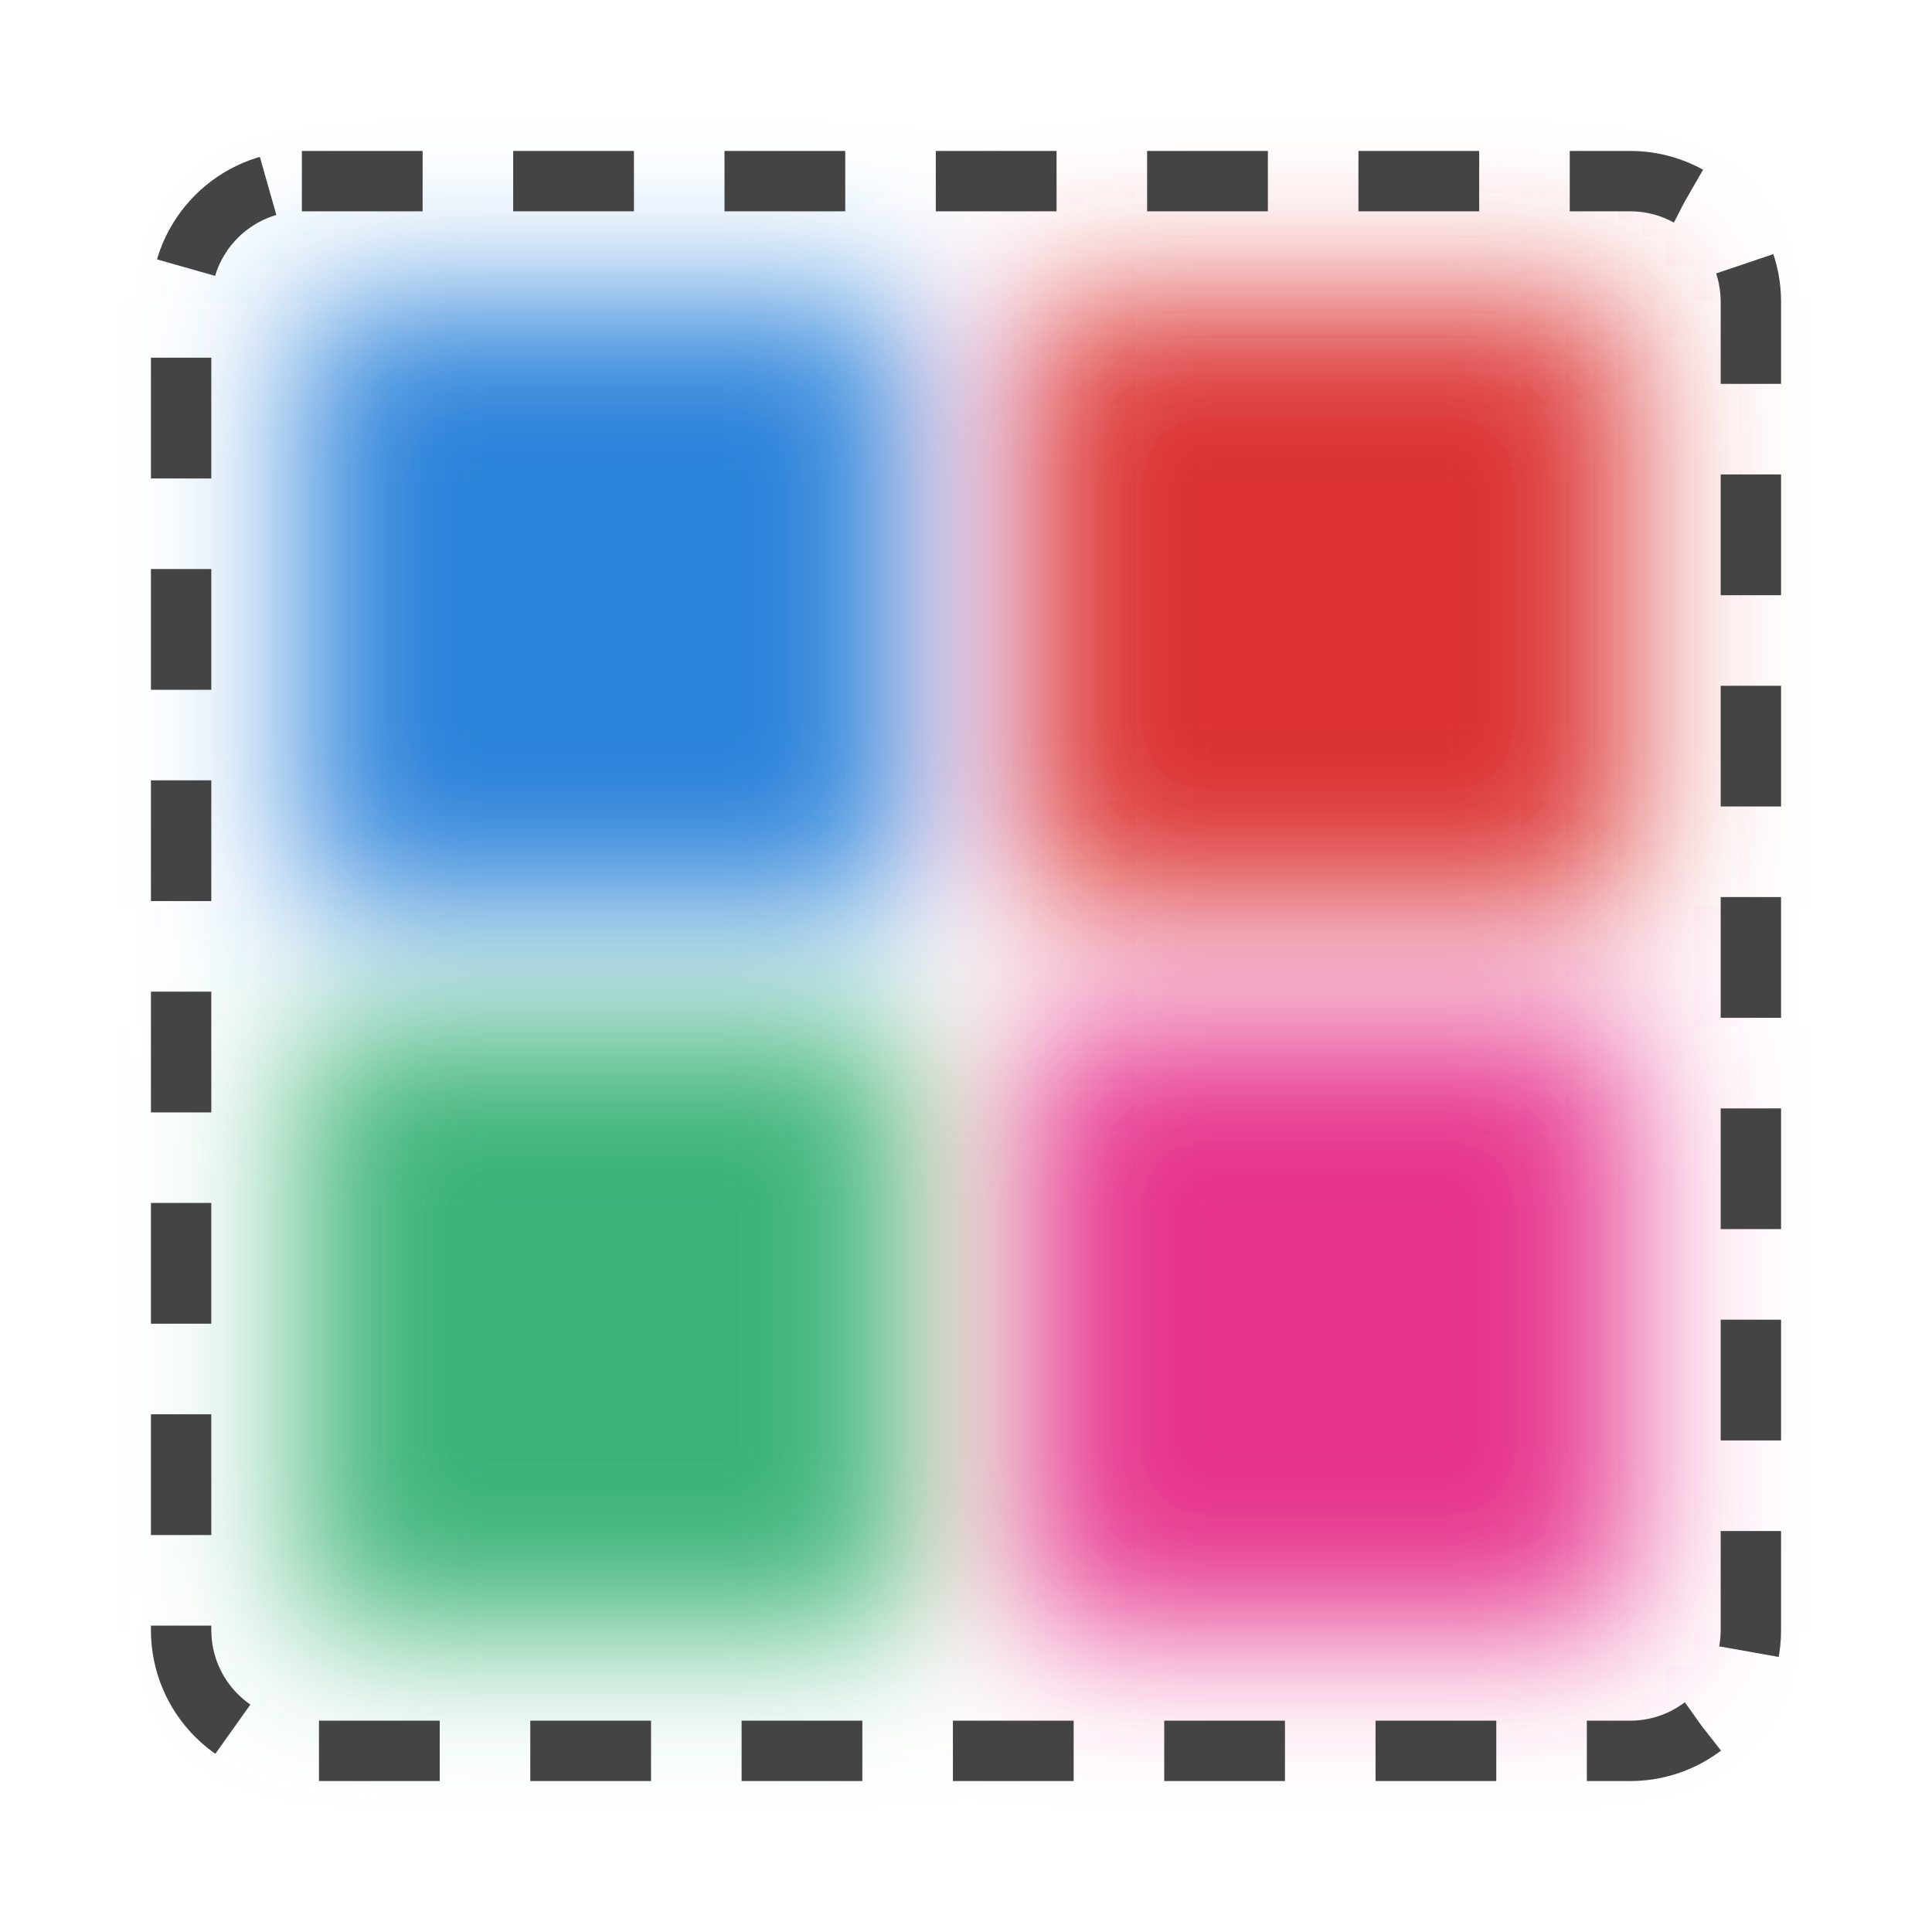
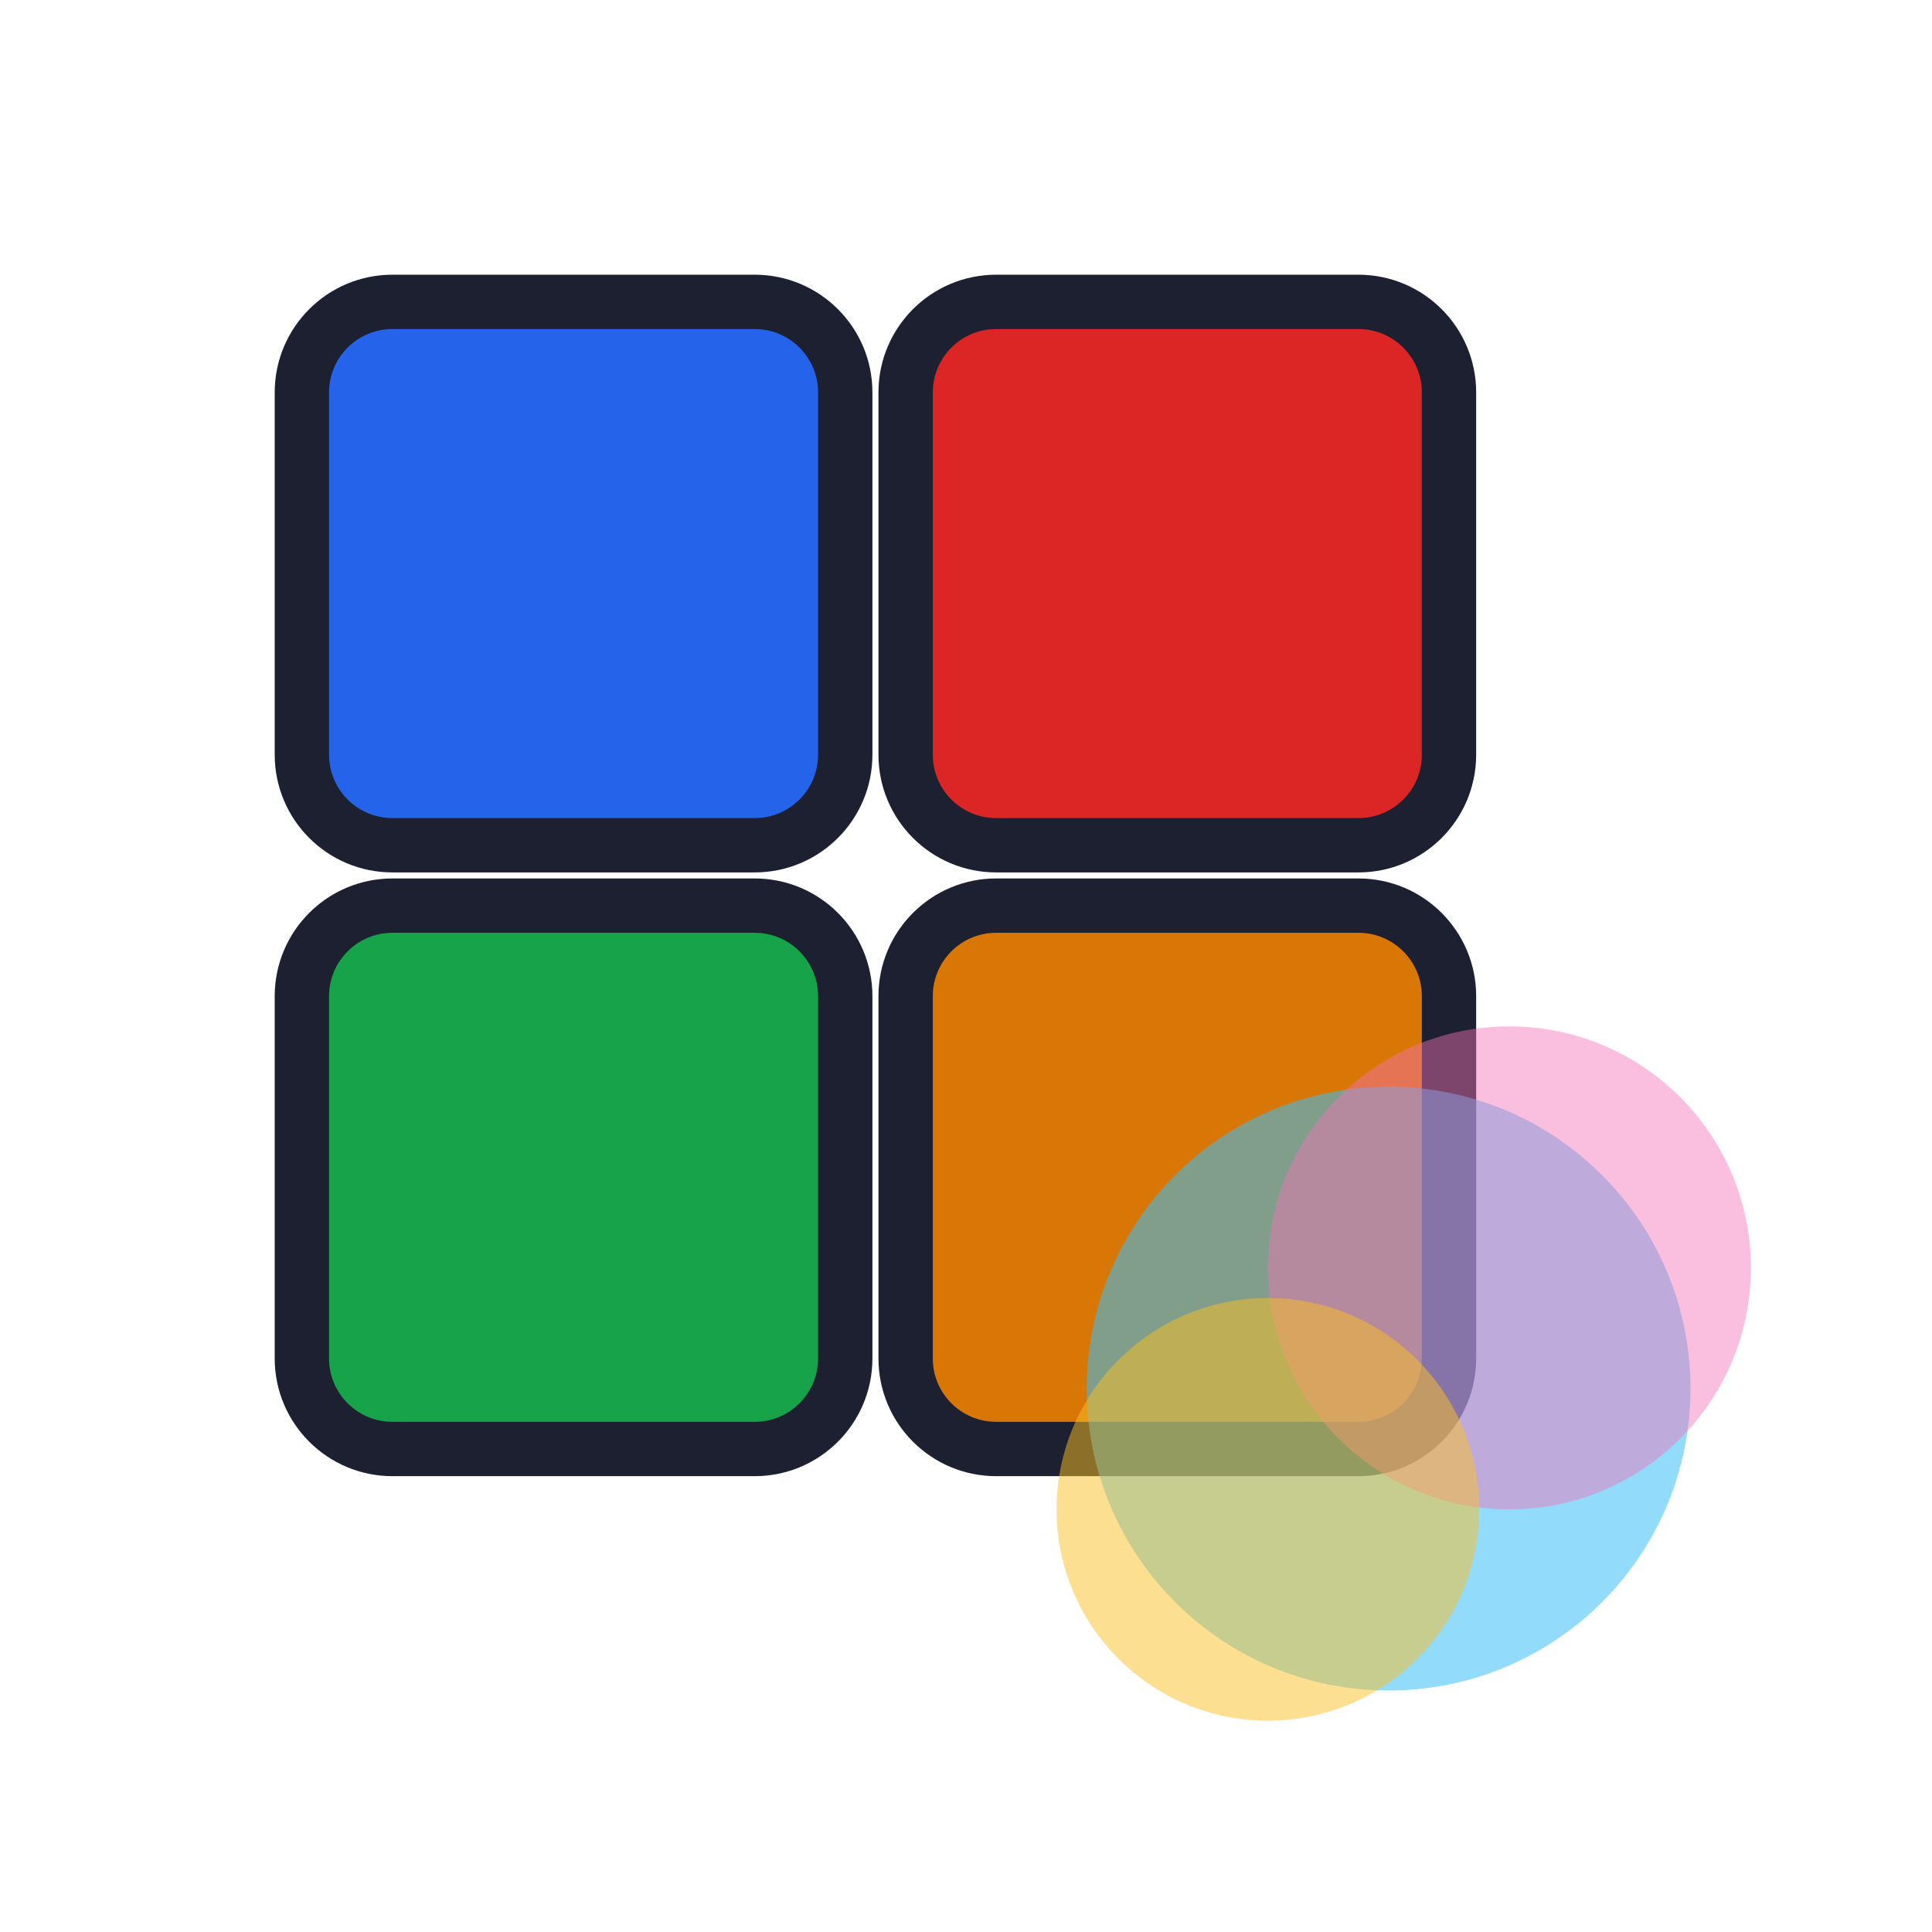
<svg xmlns="http://www.w3.org/2000/svg" viewBox="0 0 64 64" width="64" height="64">
  <defs>
-     <filter id="blur" x="-20%" y="-20%" width="140%" height="140%">
-       <feGaussianBlur stdDeviation="2.5" />
-     </filter>
+ 
  </defs>
-   <g filter="url(#blur)">
-     <rect x="10" y="10" width="20" height="20" fill="#2a82da" />
-     <rect x="34" y="10" width="20" height="20" fill="#dc3232" />
-     <rect x="10" y="34" width="20" height="20" fill="#3ab377" />
-     <rect x="34" y="34" width="20" height="20" fill="#e6328c" />
-   </g>
-   <rect x="6" y="6" width="52" height="52" rx="4" ry="4" fill="none" stroke="#444" stroke-width="2" stroke-dasharray="4 3" />
+   <rect x="10" y="10" width="18" height="18" rx="3" fill="#2563eb" stroke="#1c2030" stroke-width="1.8" stroke-linejoin="round" stroke-linecap="round" />
+   <rect x="30" y="10" width="18" height="18" rx="3" fill="#dc2626" stroke="#1c2030" stroke-width="1.8" stroke-linejoin="round" stroke-linecap="round" />
+   <rect x="10" y="30" width="18" height="18" rx="3" fill="#16a34a" stroke="#1c2030" stroke-width="1.8" stroke-linejoin="round" stroke-linecap="round" />
+   <rect x="30" y="30" width="18" height="18" rx="3" fill="#d97706" stroke="#1c2030" stroke-width="1.8" stroke-linejoin="round" stroke-linecap="round" />
+   <circle cx="46" cy="46" r="10" fill="#38bdf8" opacity="0.55" />
+   <circle cx="50" cy="42" r="8" fill="#f472b6" opacity="0.45" />
+   <circle cx="42" cy="50" r="7" fill="#fbbf24" opacity="0.5" />
</svg>
